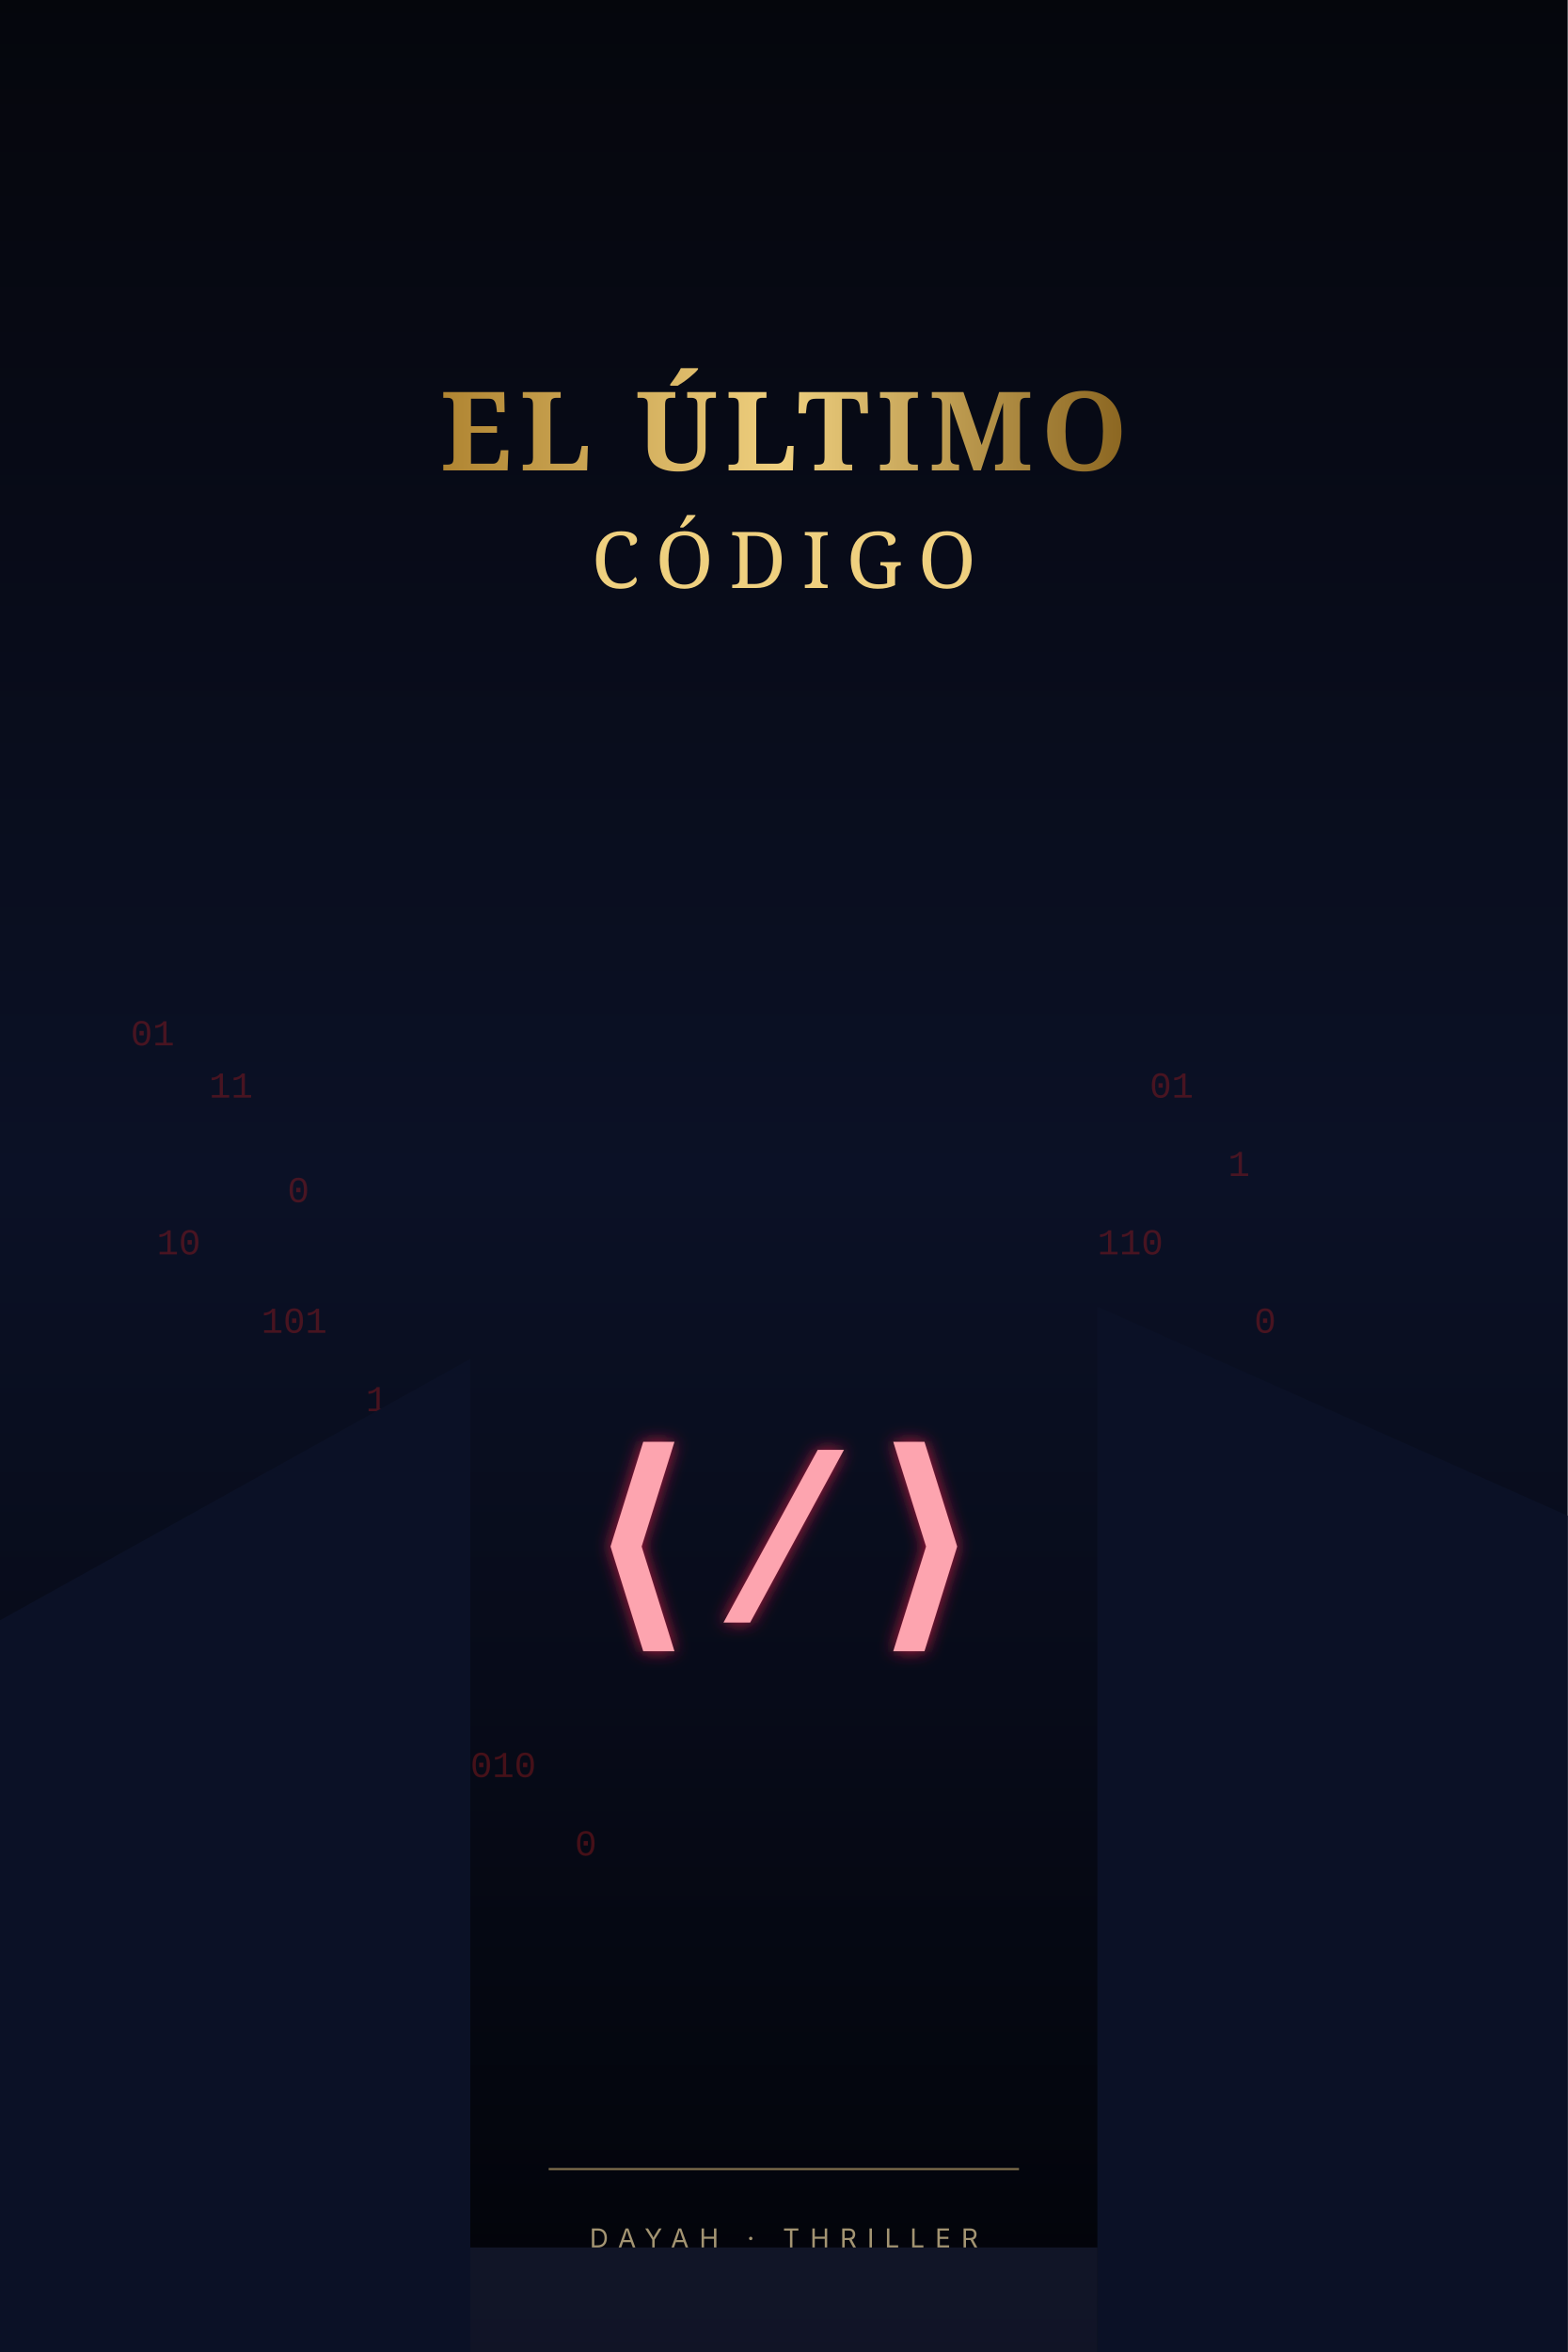
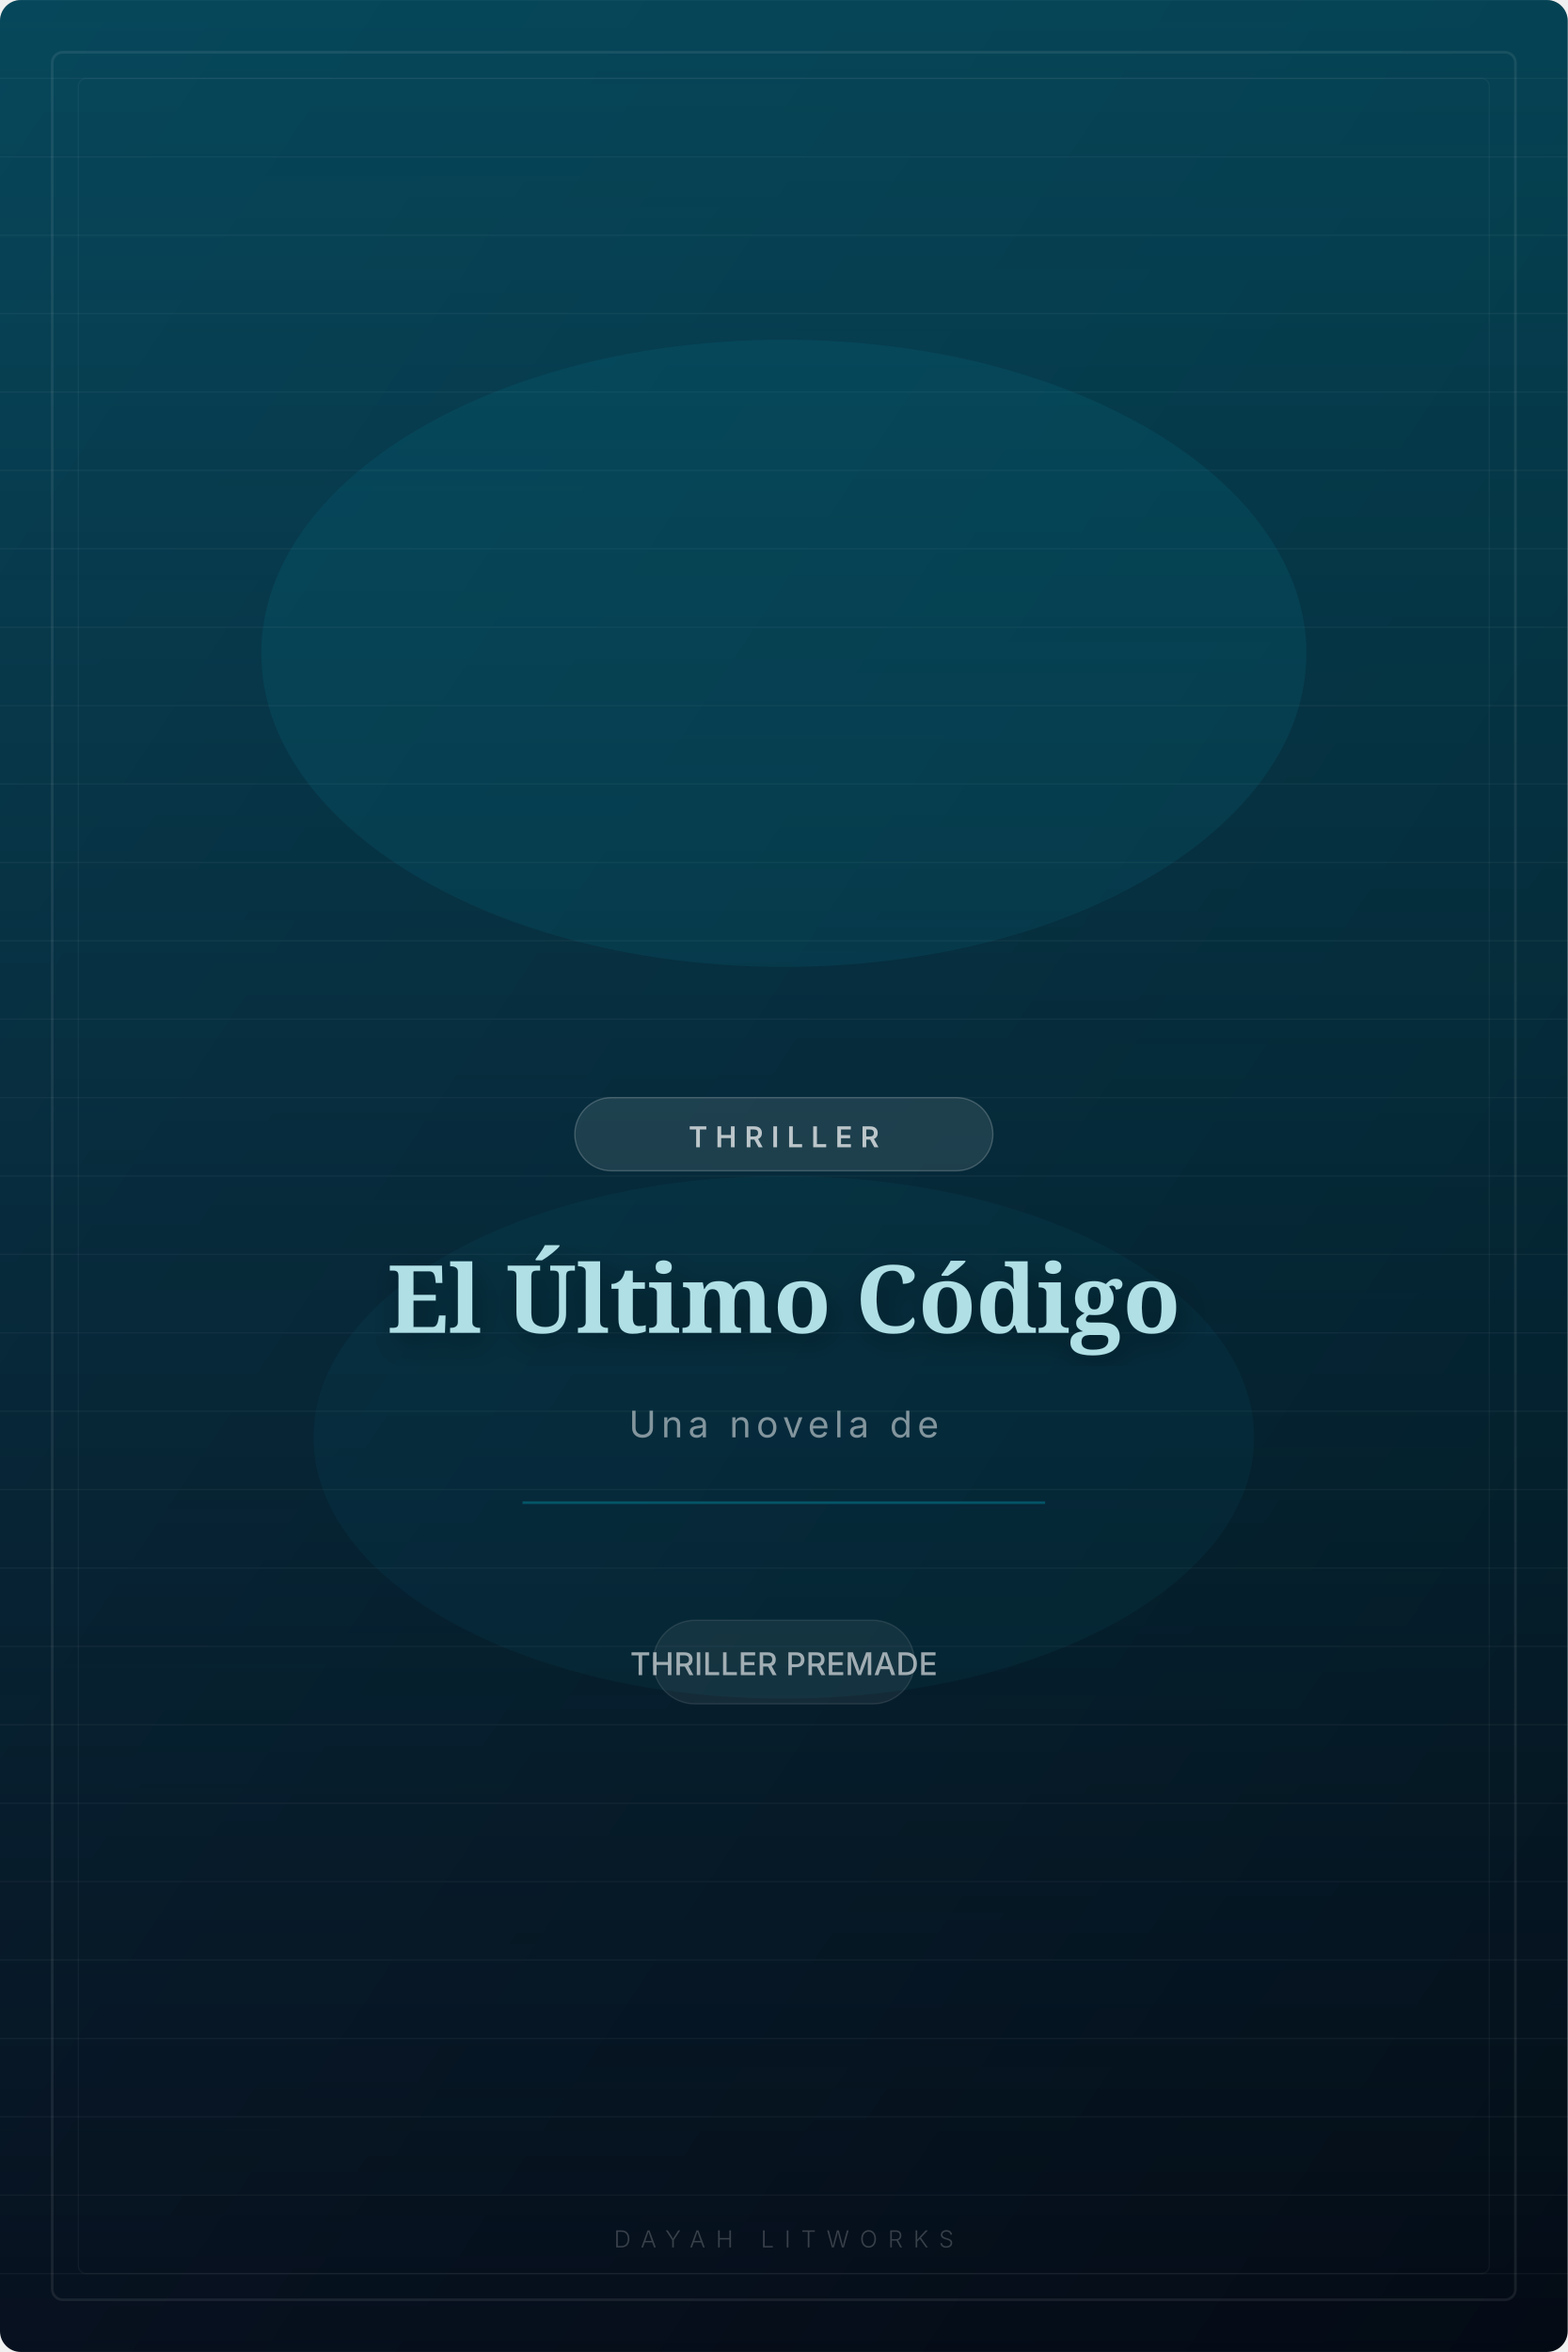
- <svg xmlns="http://www.w3.org/2000/svg" viewBox="0 0 600 900" role="img" aria-label="El Último Código — Portada">
+ <svg xmlns="http://www.w3.org/2000/svg" viewBox="0 0 600 900" width="600" height="900">
  <defs>
-     <linearGradient id="ec-bg" x1="0" y1="0" x2="0" y2="1">
-       <stop offset="0" stop-color="#05060c" />
-       <stop offset="0.5" stop-color="#0b1126" />
-       <stop offset="1" stop-color="#020308" />
+     <linearGradient id="bg" x1="0%" y1="0%" x2="100%" y2="100%">
+       <stop offset="0%" style="stop-color:#0a1628;stop-opacity:1" />
+       <stop offset="100%" style="stop-color:#040a14;stop-opacity:1" />
    </linearGradient>
-     <linearGradient id="ec-gold" x1="0" y1="0" x2="1" y2="0">
-       <stop offset="0" stop-color="#b08532" />
-       <stop offset="0.5" stop-color="#efd07f" />
-       <stop offset="1" stop-color="#8c6722" />
+     <linearGradient id="glow" x1="50%" y1="0%" x2="50%" y2="100%">
+       <stop offset="0%" style="stop-color:#00bcd4;stop-opacity:0.3" />
+       <stop offset="100%" style="stop-color:#00bcd4;stop-opacity:0" />
    </linearGradient>
-     <filter id="ec-glow">
-       <feGaussianBlur stdDeviation="3" />
+     <filter id="shadow">
+       <feDropShadow dx="2" dy="4" stdDeviation="6" flood-opacity="0.4" flood-color="#000" />
+     </filter>
+     <filter id="innerGlow">
+       <feGaussianBlur stdDeviation="8" result="blur" />
+       <feComposite in="SourceGraphic" in2="blur" operator="over" />
    </filter>
  </defs>
-   <rect width="600" height="900" fill="url(#ec-bg)" />
-   <g font-family="Courier New, monospace" font-size="14" fill="#b91c1c" opacity="0.35">
-     <text x="50" y="400">01</text>
-     <text x="80" y="420">11</text>
-     <text x="110" y="460">0</text>
-     <text x="60" y="480">10</text>
-     <text x="100" y="510">101</text>
-     <text x="140" y="540">1</text>
-     <text x="170" y="580">0</text>
-     <text x="80" y="610">11</text>
-     <text x="140" y="650">1</text>
-     <text x="180" y="680">010</text>
-     <text x="220" y="710">0</text>
-     <text x="100" y="720">11</text>
-     <text x="440" y="420">01</text>
-     <text x="470" y="450">1</text>
-     <text x="420" y="480">110</text>
-     <text x="480" y="510">0</text>
-     <text x="450" y="540">1</text>
-     <text x="500" y="570">11</text>
-     <text x="440" y="600">01</text>
-     <text x="480" y="630">1</text>
-     <text x="430" y="660">01</text>
-     <text x="490" y="700">0</text>
-     <text x="450" y="730">11</text>
-     <text x="510" y="760">0</text>
+   <rect width="600" height="900" fill="url(#bg)" rx="8" />
+   <rect width="600" height="900" fill="url(#glow)" rx="8" />
+   <g opacity="0.04">
+     <line x1="0" y1="0" x2="600" y2="0" stroke="#fff" stroke-width="0.5" />
+     <line x1="0" y1="30" x2="600" y2="30" stroke="#fff" stroke-width="0.5" />
+     <line x1="0" y1="60" x2="600" y2="60" stroke="#fff" stroke-width="0.5" />
+     <line x1="0" y1="90" x2="600" y2="90" stroke="#fff" stroke-width="0.5" />
+     <line x1="0" y1="120" x2="600" y2="120" stroke="#fff" stroke-width="0.5" />
+     <line x1="0" y1="150" x2="600" y2="150" stroke="#fff" stroke-width="0.5" />
+     <line x1="0" y1="180" x2="600" y2="180" stroke="#fff" stroke-width="0.5" />
+     <line x1="0" y1="210" x2="600" y2="210" stroke="#fff" stroke-width="0.5" />
+     <line x1="0" y1="240" x2="600" y2="240" stroke="#fff" stroke-width="0.5" />
+     <line x1="0" y1="270" x2="600" y2="270" stroke="#fff" stroke-width="0.5" />
+     <line x1="0" y1="300" x2="600" y2="300" stroke="#fff" stroke-width="0.5" />
+     <line x1="0" y1="330" x2="600" y2="330" stroke="#fff" stroke-width="0.5" />
+     <line x1="0" y1="360" x2="600" y2="360" stroke="#fff" stroke-width="0.5" />
+     <line x1="0" y1="390" x2="600" y2="390" stroke="#fff" stroke-width="0.5" />
+     <line x1="0" y1="420" x2="600" y2="420" stroke="#fff" stroke-width="0.5" />
+     <line x1="0" y1="450" x2="600" y2="450" stroke="#fff" stroke-width="0.5" />
+     <line x1="0" y1="480" x2="600" y2="480" stroke="#fff" stroke-width="0.5" />
+     <line x1="0" y1="510" x2="600" y2="510" stroke="#fff" stroke-width="0.5" />
+     <line x1="0" y1="540" x2="600" y2="540" stroke="#fff" stroke-width="0.5" />
+     <line x1="0" y1="570" x2="600" y2="570" stroke="#fff" stroke-width="0.5" />
+     <line x1="0" y1="600" x2="600" y2="600" stroke="#fff" stroke-width="0.5" />
+     <line x1="0" y1="630" x2="600" y2="630" stroke="#fff" stroke-width="0.5" />
+     <line x1="0" y1="660" x2="600" y2="660" stroke="#fff" stroke-width="0.5" />
+     <line x1="0" y1="690" x2="600" y2="690" stroke="#fff" stroke-width="0.5" />
+     <line x1="0" y1="720" x2="600" y2="720" stroke="#fff" stroke-width="0.5" />
+     <line x1="0" y1="750" x2="600" y2="750" stroke="#fff" stroke-width="0.5" />
+     <line x1="0" y1="780" x2="600" y2="780" stroke="#fff" stroke-width="0.5" />
+     <line x1="0" y1="810" x2="600" y2="810" stroke="#fff" stroke-width="0.5" />
+     <line x1="0" y1="840" x2="600" y2="840" stroke="#fff" stroke-width="0.5" />
+     <line x1="0" y1="870" x2="600" y2="870" stroke="#fff" stroke-width="0.5" />
+     <line x1="0" y1="900" x2="600" y2="900" stroke="#fff" stroke-width="0.5" />
  </g>
-   <g fill="#0b1126">
-     <polygon points="0,900 0,620 180,520 180,900" />
-     <polygon points="600,900 600,580 420,500 420,900" />
-   </g>
-   <rect x="180" y="860" width="240" height="40" fill="#1a1f3a" opacity="0.6" />
-   <g font-family="Courier New, monospace" font-size="90" font-weight="700" fill="#e11d48" filter="url(#ec-glow)">
-     <text x="300" y="620" text-anchor="middle" opacity="0.85">⟨/⟩</text>
-   </g>
-   <g font-family="Courier New, monospace" font-size="90" font-weight="700" fill="#fda4af">
-     <text x="300" y="620" text-anchor="middle">⟨/⟩</text>
-   </g>
-   <g font-family="Playfair Display, Georgia, serif" text-anchor="middle">
-     <text x="300" y="180" font-size="42" font-weight="700" fill="url(#ec-gold)" letter-spacing="3">EL ÚLTIMO</text>
-     <text x="300" y="225" font-size="30" fill="#efd07f" letter-spacing="6">CÓDIGO</text>
-   </g>
-   <line x1="210" y1="830" x2="390" y2="830" stroke="#d4b676" stroke-width="0.8" opacity="0.6" />
-   <text x="300" y="860" font-family="Inter, sans-serif" font-size="10" fill="#a39472" text-anchor="middle" letter-spacing="4">DAYAH · THRILLER</text>
+   <rect x="20" y="20" width="560" height="860" fill="none" stroke="rgba(255,255,255,0.08)" stroke-width="1" rx="4" />
+   <rect x="30" y="30" width="540" height="840" fill="none" stroke="rgba(255,255,255,0.04)" stroke-width="0.5" rx="3" />
+   <ellipse cx="300" cy="250" rx="200" ry="120" fill="#00bcd4" opacity="0.08" />
+   <ellipse cx="300" cy="550" rx="180" ry="100" fill="#00bcd4" opacity="0.05" />
+   <rect x="220" y="420" width="160" height="28" rx="14" fill="rgba(255,255,255,0.1)" stroke="rgba(255,255,255,0.2)" stroke-width="0.5" />
+   <text x="300" y="439" text-anchor="middle" font-family="'Inter',sans-serif" font-size="11" font-weight="600" letter-spacing="3" fill="rgba(255,255,255,0.7)" text-transform="uppercase">THRILLER</text>
+   <text x="300" y="510" text-anchor="middle" font-family="'Playfair Display','Georgia',serif" font-size="36" font-weight="700" fill="#b0e0e6" filter="url(#shadow)">El Último Código</text>
+   <text x="300" y="550" text-anchor="middle" font-family="'Inter',sans-serif" font-size="14" font-weight="400" fill="rgba(255,255,255,0.5)" letter-spacing="2">Una novela de</text>
+   <line x1="200" y1="575" x2="400" y2="575" stroke="#00bcd4" stroke-width="1" opacity="0.3" />
+   <rect x="250" y="620" width="100" height="32" rx="16" fill="rgba(255,255,255,0.06)" stroke="rgba(255,255,255,0.1)" stroke-width="0.5" />
+   <text x="300" y="641" text-anchor="middle" font-family="'Inter',sans-serif" font-size="12" font-weight="500" fill="rgba(255,255,255,0.6)">THRILLER PREMADE</text>
+   <text x="300" y="860" text-anchor="middle" font-family="'Inter',sans-serif" font-size="9" font-weight="300" fill="rgba(255,255,255,0.2)" letter-spacing="4">DAYAH LITWORKS</text>
</svg>
